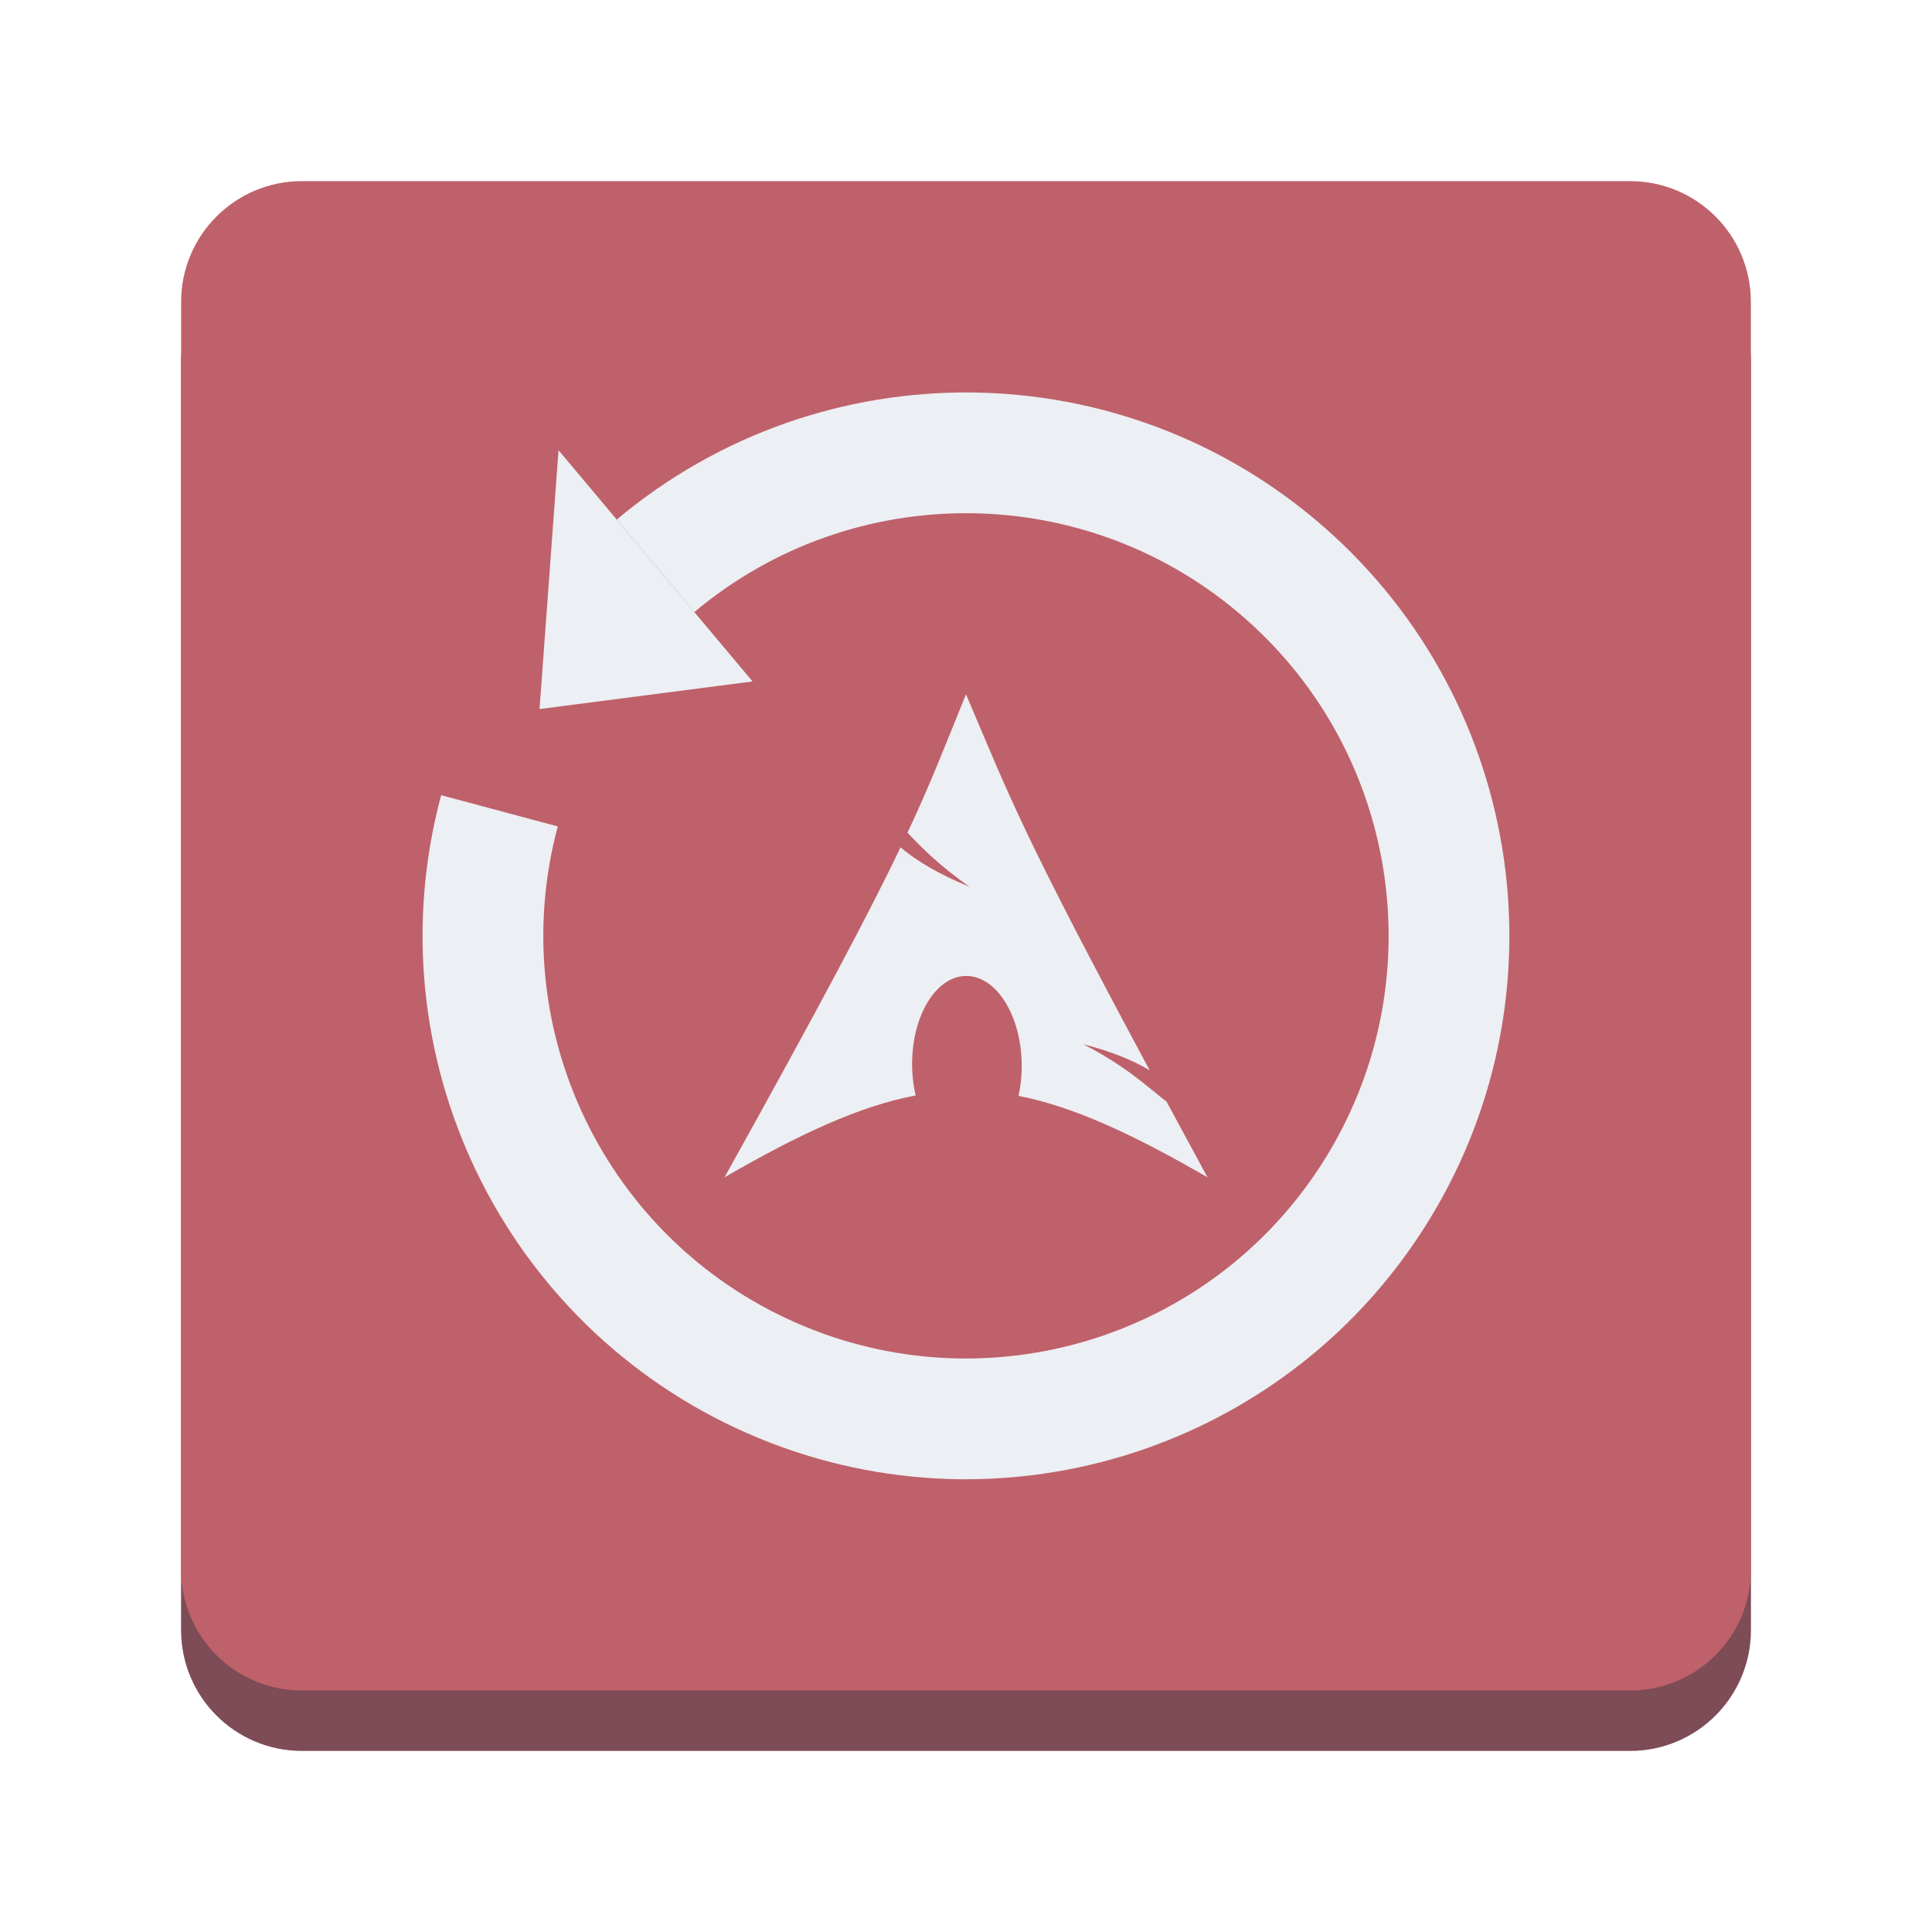
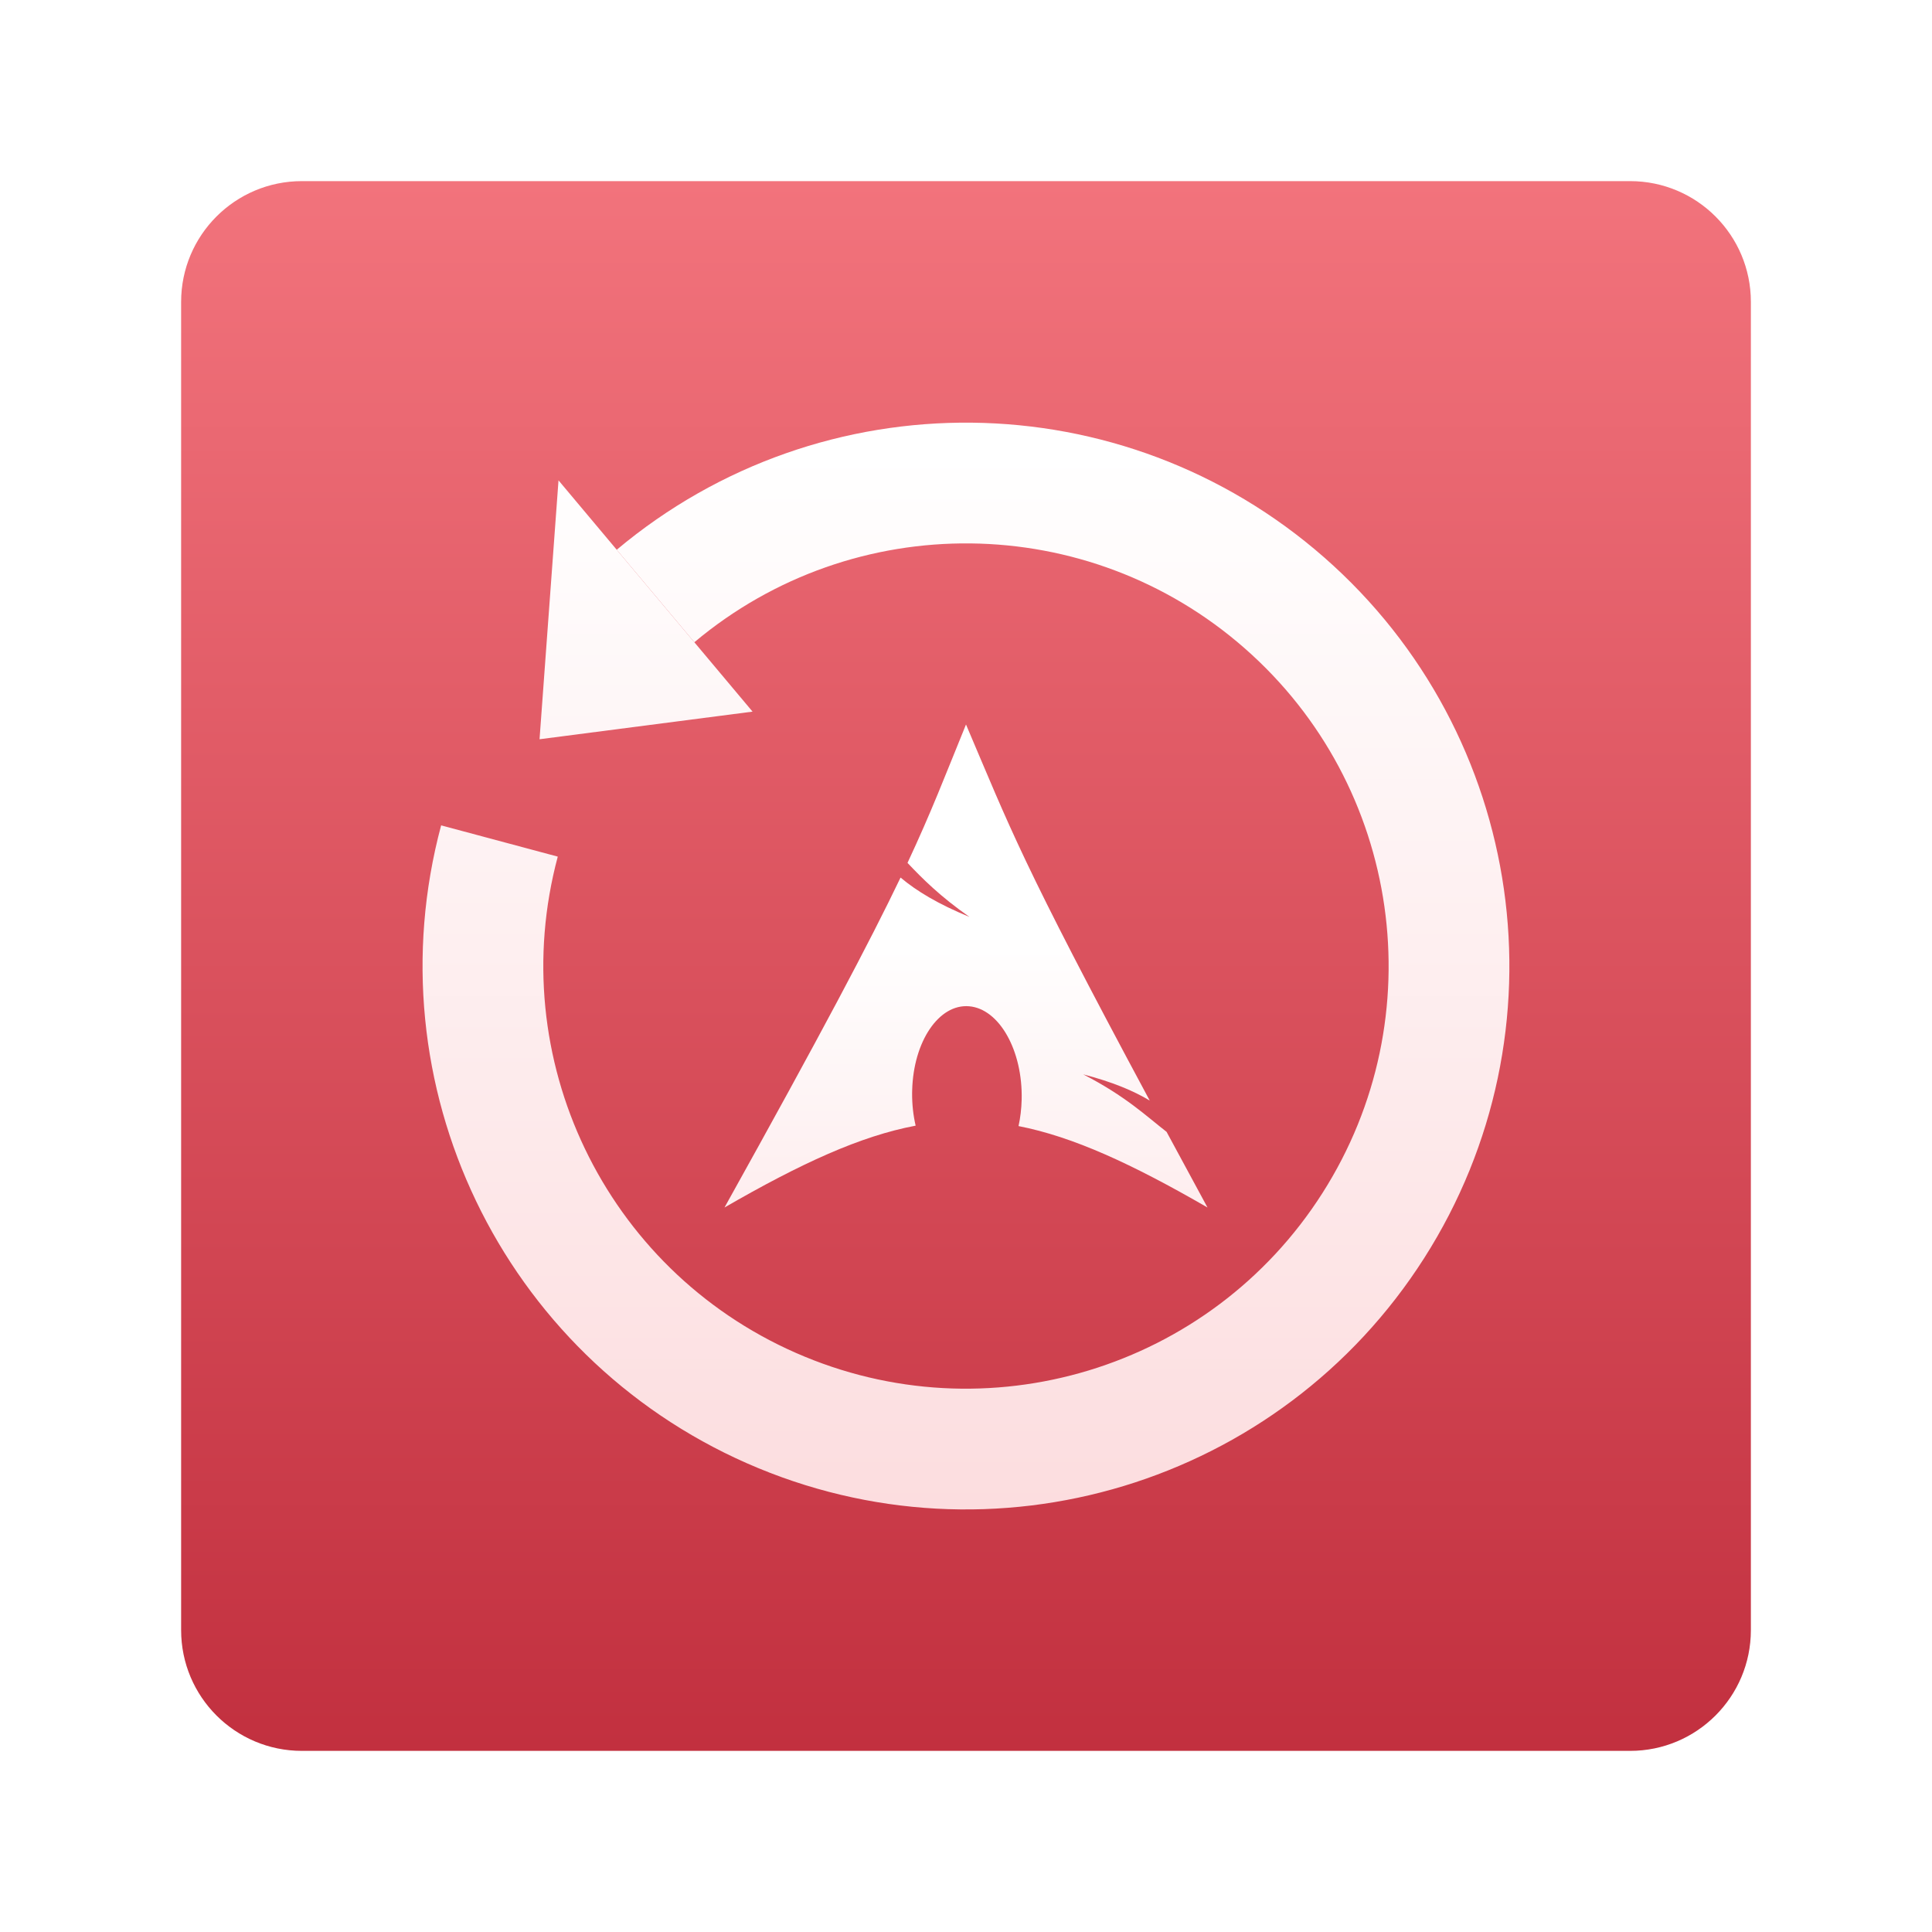
<svg xmlns="http://www.w3.org/2000/svg" width="128" height="128" viewBox="0 0 128 128">
-   <path fill="#bf616a" d="M 20 16 H 108 A 8 8 0 0 1 116 24 V 108 A 8 8 0 0 1 108 116 H 20 A 8 8 0 0 1 12 108 V 24 A 8 8 0 0 1 20 16 Z" />
-   <path fill="#2e3440" fill-opacity="0.45" d="M 20 16 H 108 A 8 8 0 0 1 116 24 V 108 A 8 8 0 0 1 108 116 H 20 A 8 8 0 0 1 12 108 V 24 A 8 8 0 0 1 20 16 Z" />
-   <path fill="#bf616a" d="M 20 12 H 108 A 8 8 0 0 1 116 20 V 104 A 8 8 0 0 1 108 112 H 20 A 8 8 0 0 1 12 104 V 20 A 8 8 0 0 1 20 12 Z" />
-   <path d="M 43.431 37.487 A 32 32 0 1 1 33.09 53.718" fill="none" stroke="#eceff4" stroke-width="8" />
-   <path fill="#eceff4" d="M 37.003 29.826 L 35.746 46.977 L 49.859 45.147 Z" />
-   <path transform="translate(47.75 45.75) scale(0.5)" fill="#eceff4" d="m 32.5,0.5 c -2.849,6.984 -4.579,11.559 -7.75,18.336 1.944,2.061 4.334,4.453 8.211,7.164 -4.168,-1.715 -7.009,-3.432 -9.133,-5.219 -4.059,8.47 -10.423,20.531 -23.328,43.719 10.14,-5.854 18.002,-9.466 25.328,-10.844 -0.314,-1.351 -0.481,-2.819 -0.469,-4.344 l 0.008,-0.32 c 0.161,-6.498 3.542,-11.495 7.547,-11.156 4.004,0.339 7.122,5.884 6.961,12.383 -0.031,1.224 -0.173,2.4 -0.414,3.492 7.247,1.418 15.034,5.013 25.039,10.789 -1.973,-3.632 -3.74,-6.905 -5.422,-10.024 -2.649,-2.053 -5.411,-4.724 -11.047,-7.617 3.874,1.007 6.65,2.171 8.812,3.469 -17.098,-31.835 -18.48,-36.068 -24.343,-49.828 z" />
+   <defs>
+     <linearGradient id="t" x1="0" y1="12" x2="0" y2="116" gradientUnits="userSpaceOnUse">
+       <stop offset="0" stop-color="#f2737c" />
+       <stop offset="1" stop-color="#c2303f" />
+     </linearGradient>
+     <linearGradient id="g" x1="0" y1="28" x2="0" y2="100" gradientUnits="userSpaceOnUse">
+       <stop offset="0" stop-color="#ffffff" />
+       <stop offset="1" stop-color="#fcdcde" />
+     </linearGradient>
+   </defs>
+   <rect x="12" y="12" width="104" height="104" rx="8" fill="url(#t)" />
+   <g transform="translate(0 2)">
+     <path d="M 43.431 37.487 A 32 32 0 1 1 33.09 53.718" fill="none" stroke="url(#g)" stroke-width="8" />
+     <path fill="url(#g)" d="M 37.003 29.826 L 35.746 46.977 L 49.859 45.147 Z" />
+     <path transform="translate(47.75 45.75) scale(0.5)" fill="url(#g)" d="m 32.5,0.5 c -2.849,6.984 -4.579,11.559 -7.75,18.336 1.944,2.061 4.334,4.453 8.211,7.164 -4.168,-1.715 -7.009,-3.432 -9.133,-5.219 -4.059,8.47 -10.423,20.531 -23.328,43.719 10.14,-5.854 18.002,-9.466 25.328,-10.844 -0.314,-1.351 -0.481,-2.819 -0.469,-4.344 l 0.008,-0.32 c 0.161,-6.498 3.542,-11.495 7.547,-11.156 4.004,0.339 7.122,5.884 6.961,12.383 -0.031,1.224 -0.173,2.4 -0.414,3.492 7.247,1.418 15.034,5.013 25.039,10.789 -1.973,-3.632 -3.74,-6.905 -5.422,-10.024 -2.649,-2.053 -5.411,-4.724 -11.047,-7.617 3.874,1.007 6.65,2.171 8.812,3.469 -17.098,-31.835 -18.48,-36.068 -24.343,-49.828 z" />
+   </g>
</svg>
